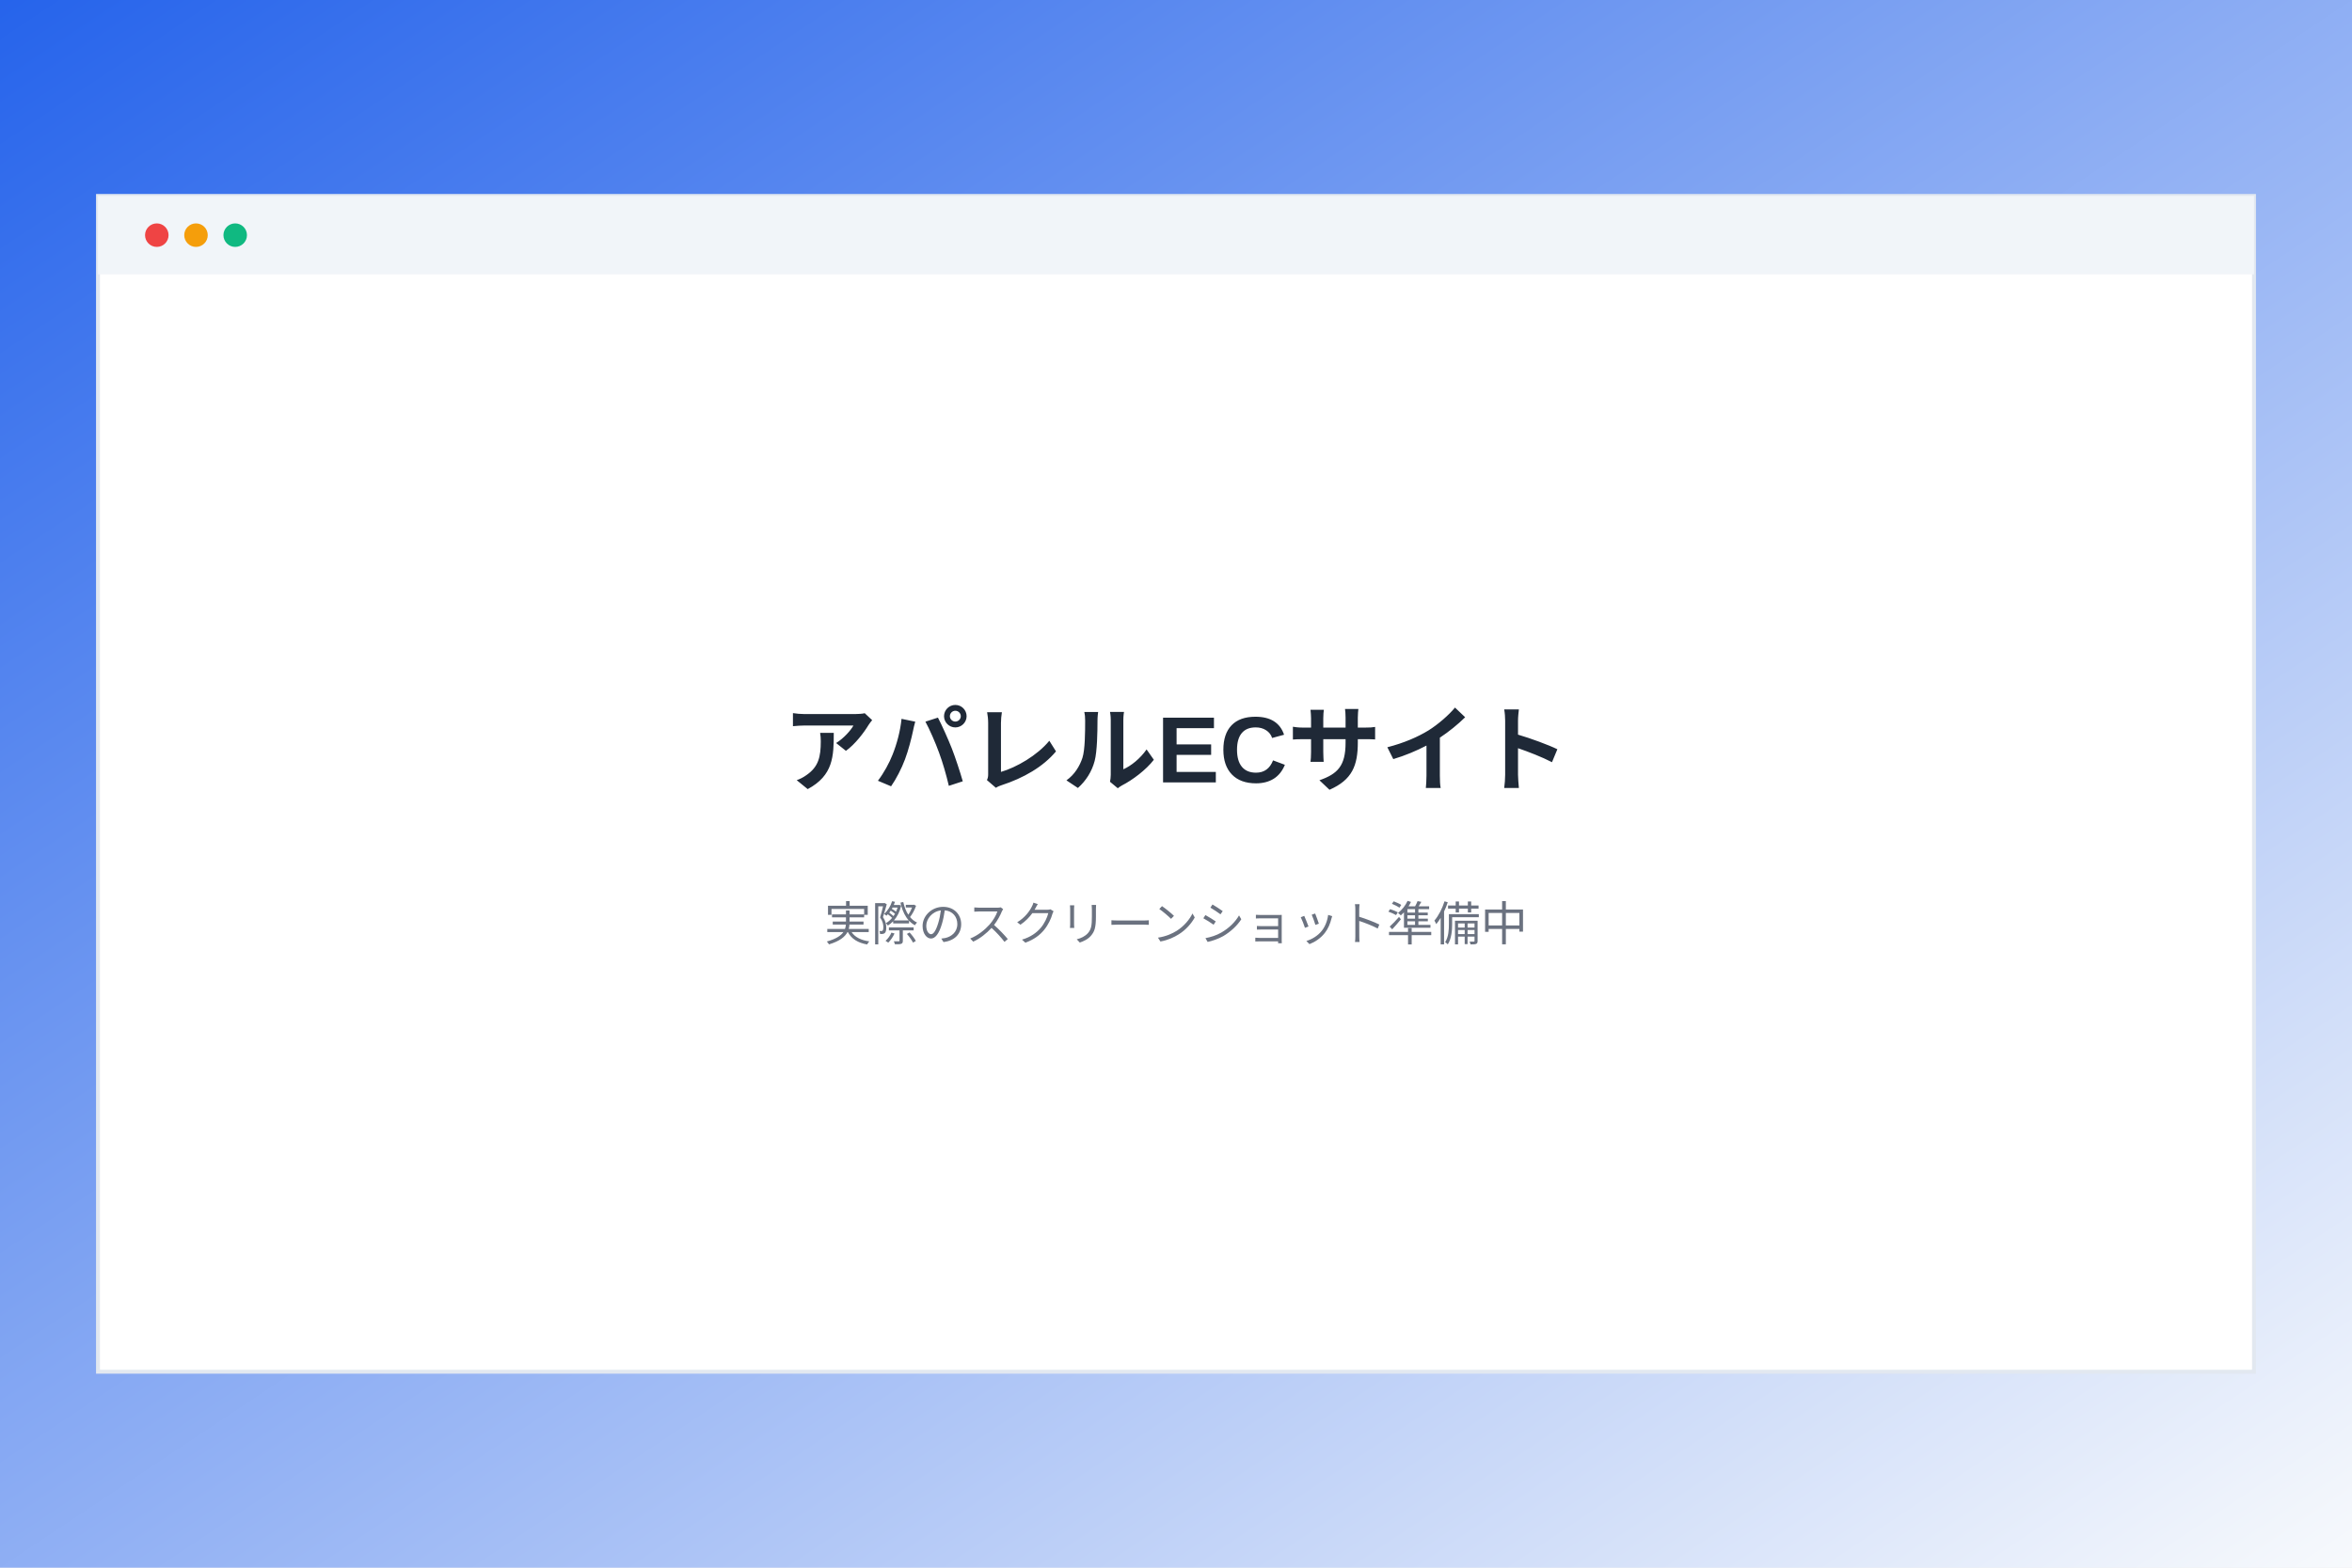
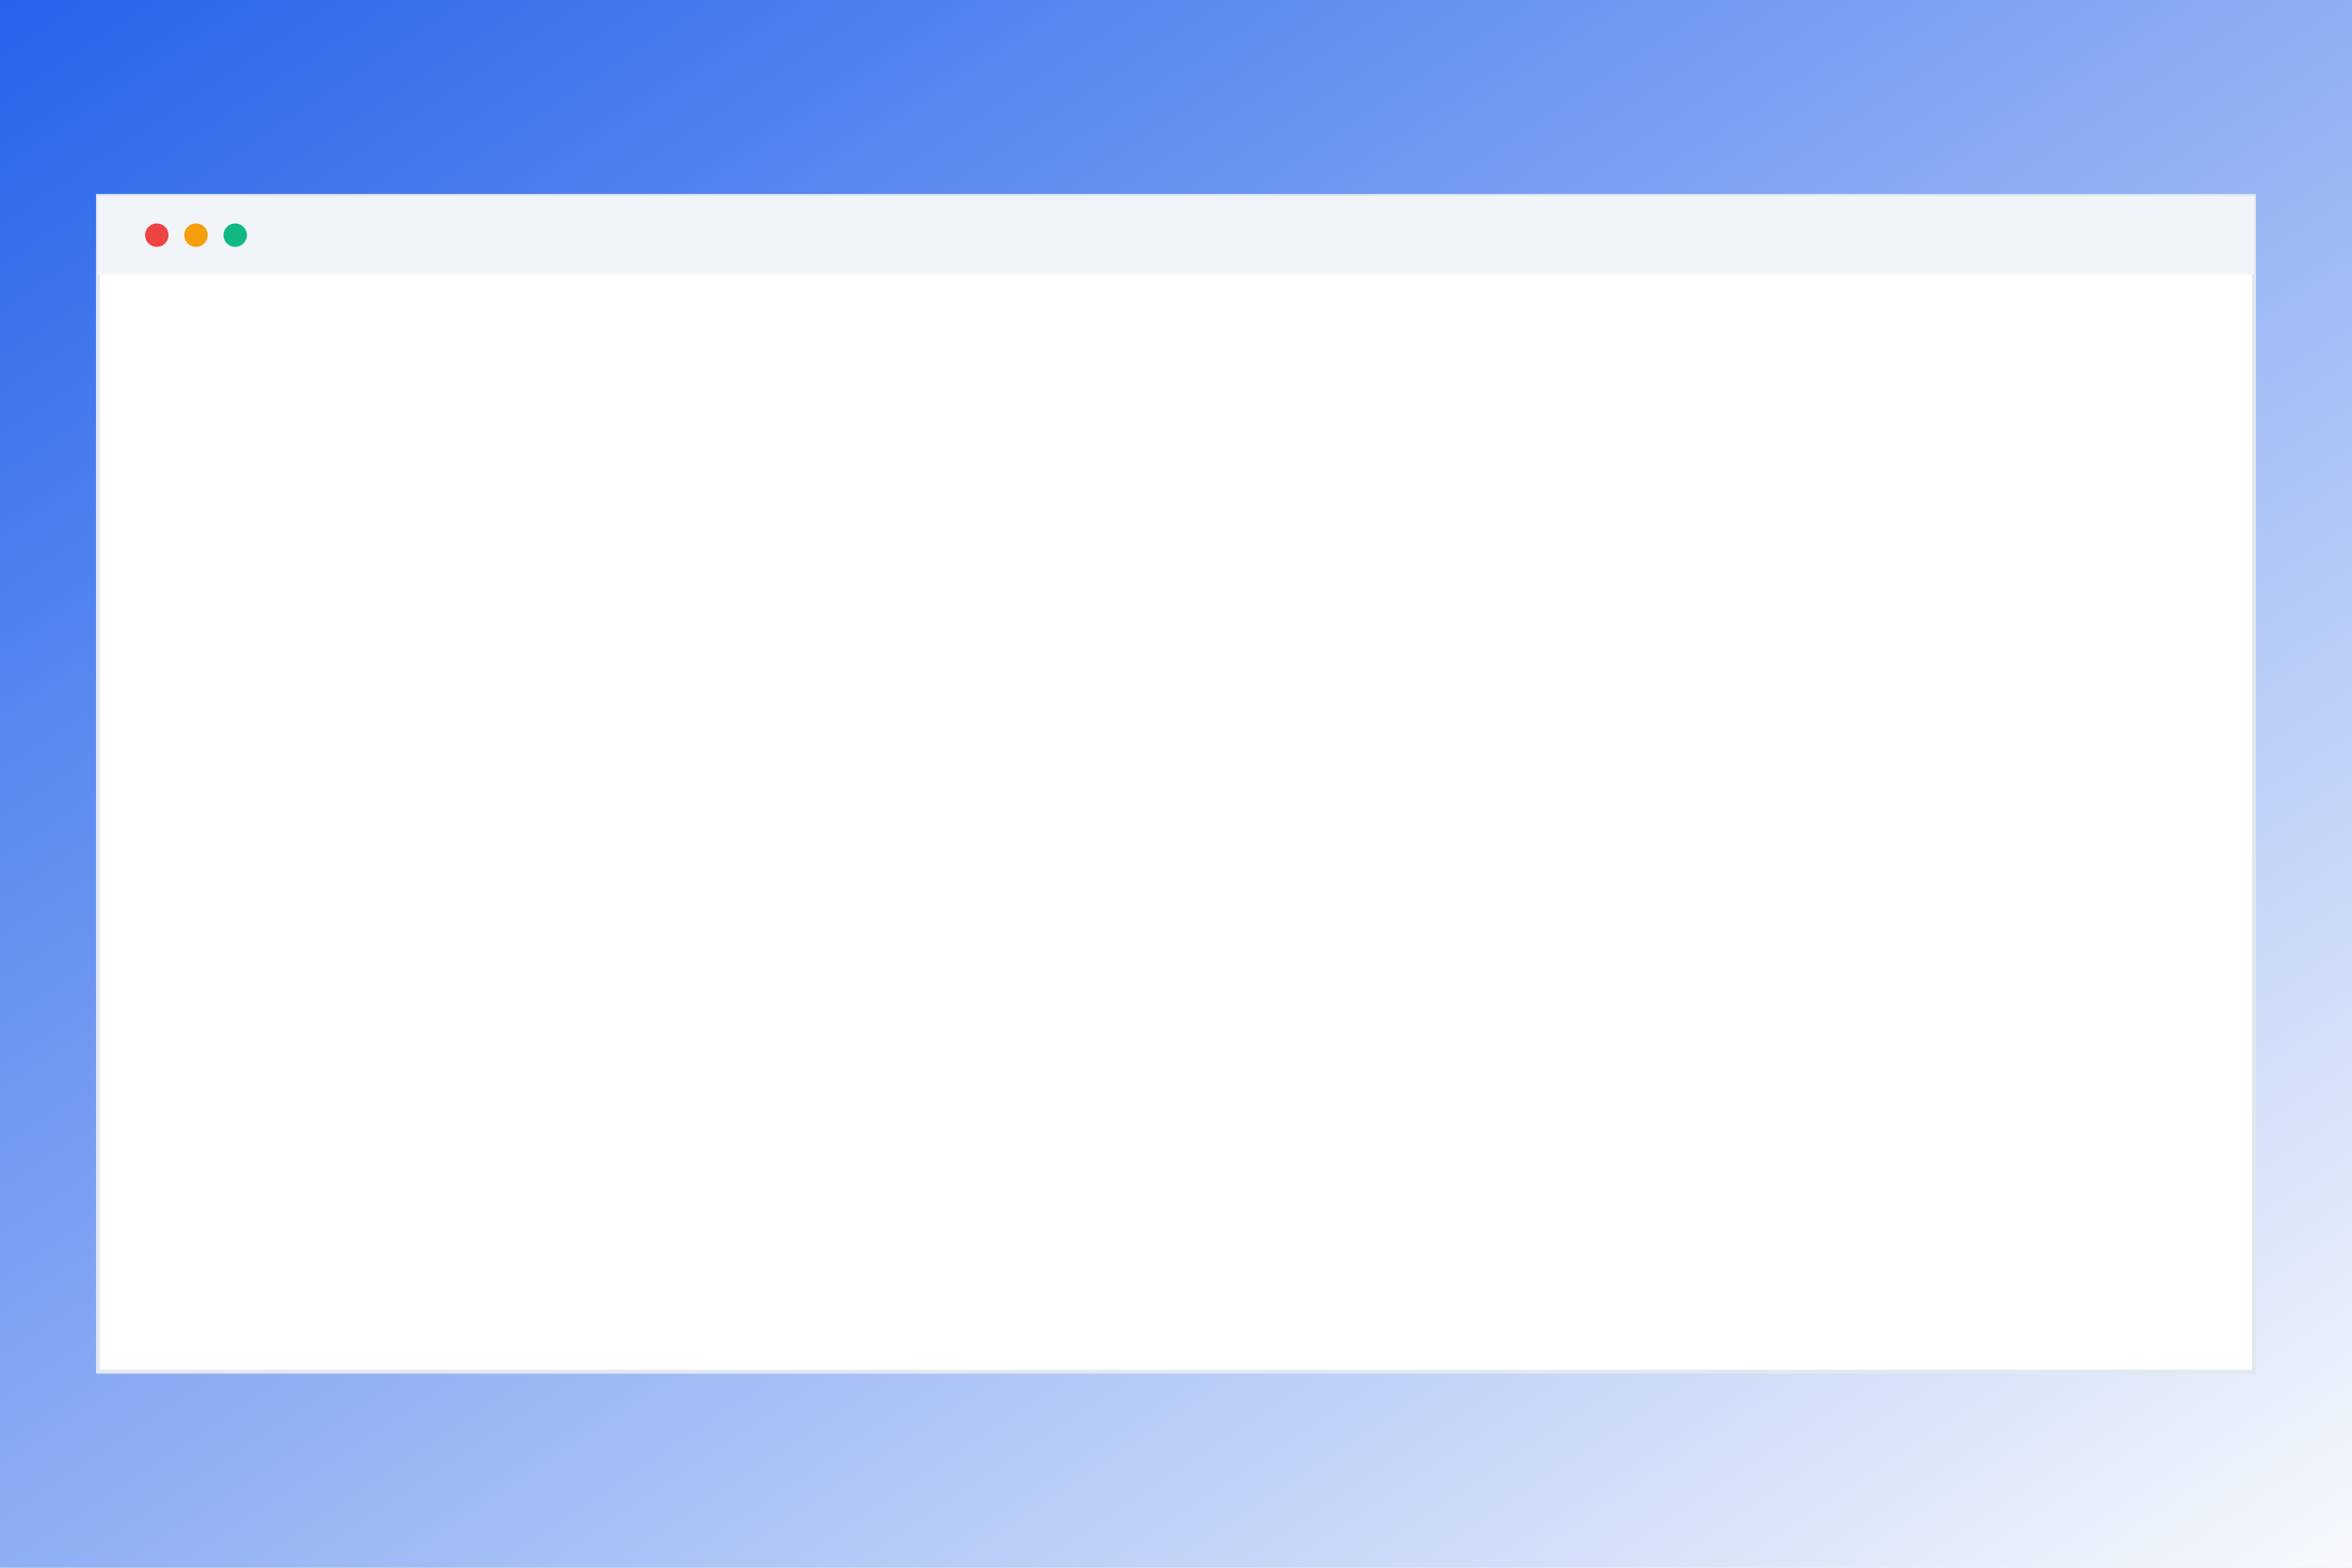
<svg xmlns="http://www.w3.org/2000/svg" width="1200" height="800" viewBox="0 0 1200 800">
  <defs>
    <linearGradient id="grad1" x1="0%" y1="0%" x2="100%" y2="100%">
      <stop offset="0%" style="stop-color:#2563eb;stop-opacity:1" />
      <stop offset="100%" style="stop-color:#f8fafc;stop-opacity:1" />
    </linearGradient>
  </defs>
  <rect width="1200" height="800" fill="url(#grad1)" />
  <rect x="50" y="100" width="1100" height="600" fill="white" stroke="#e2e8f0" stroke-width="2" />
  <rect x="50" y="100" width="1100" height="40" fill="#f1f5f9" />
  <circle cx="80" cy="120" r="6" fill="#ef4444" />
  <circle cx="100" cy="120" r="6" fill="#f59e0b" />
  <circle cx="120" cy="120" r="6" fill="#10b981" />
-   <text x="600" y="400" text-anchor="middle" font-family="Arial, sans-serif" font-size="48" font-weight="bold" fill="#1f2937">アパレルECサイト</text>
-   <text x="600" y="480" text-anchor="middle" font-family="Arial, sans-serif" font-size="24" fill="#6b7280">実際のスクリーンショット準備中</text>
</svg>
